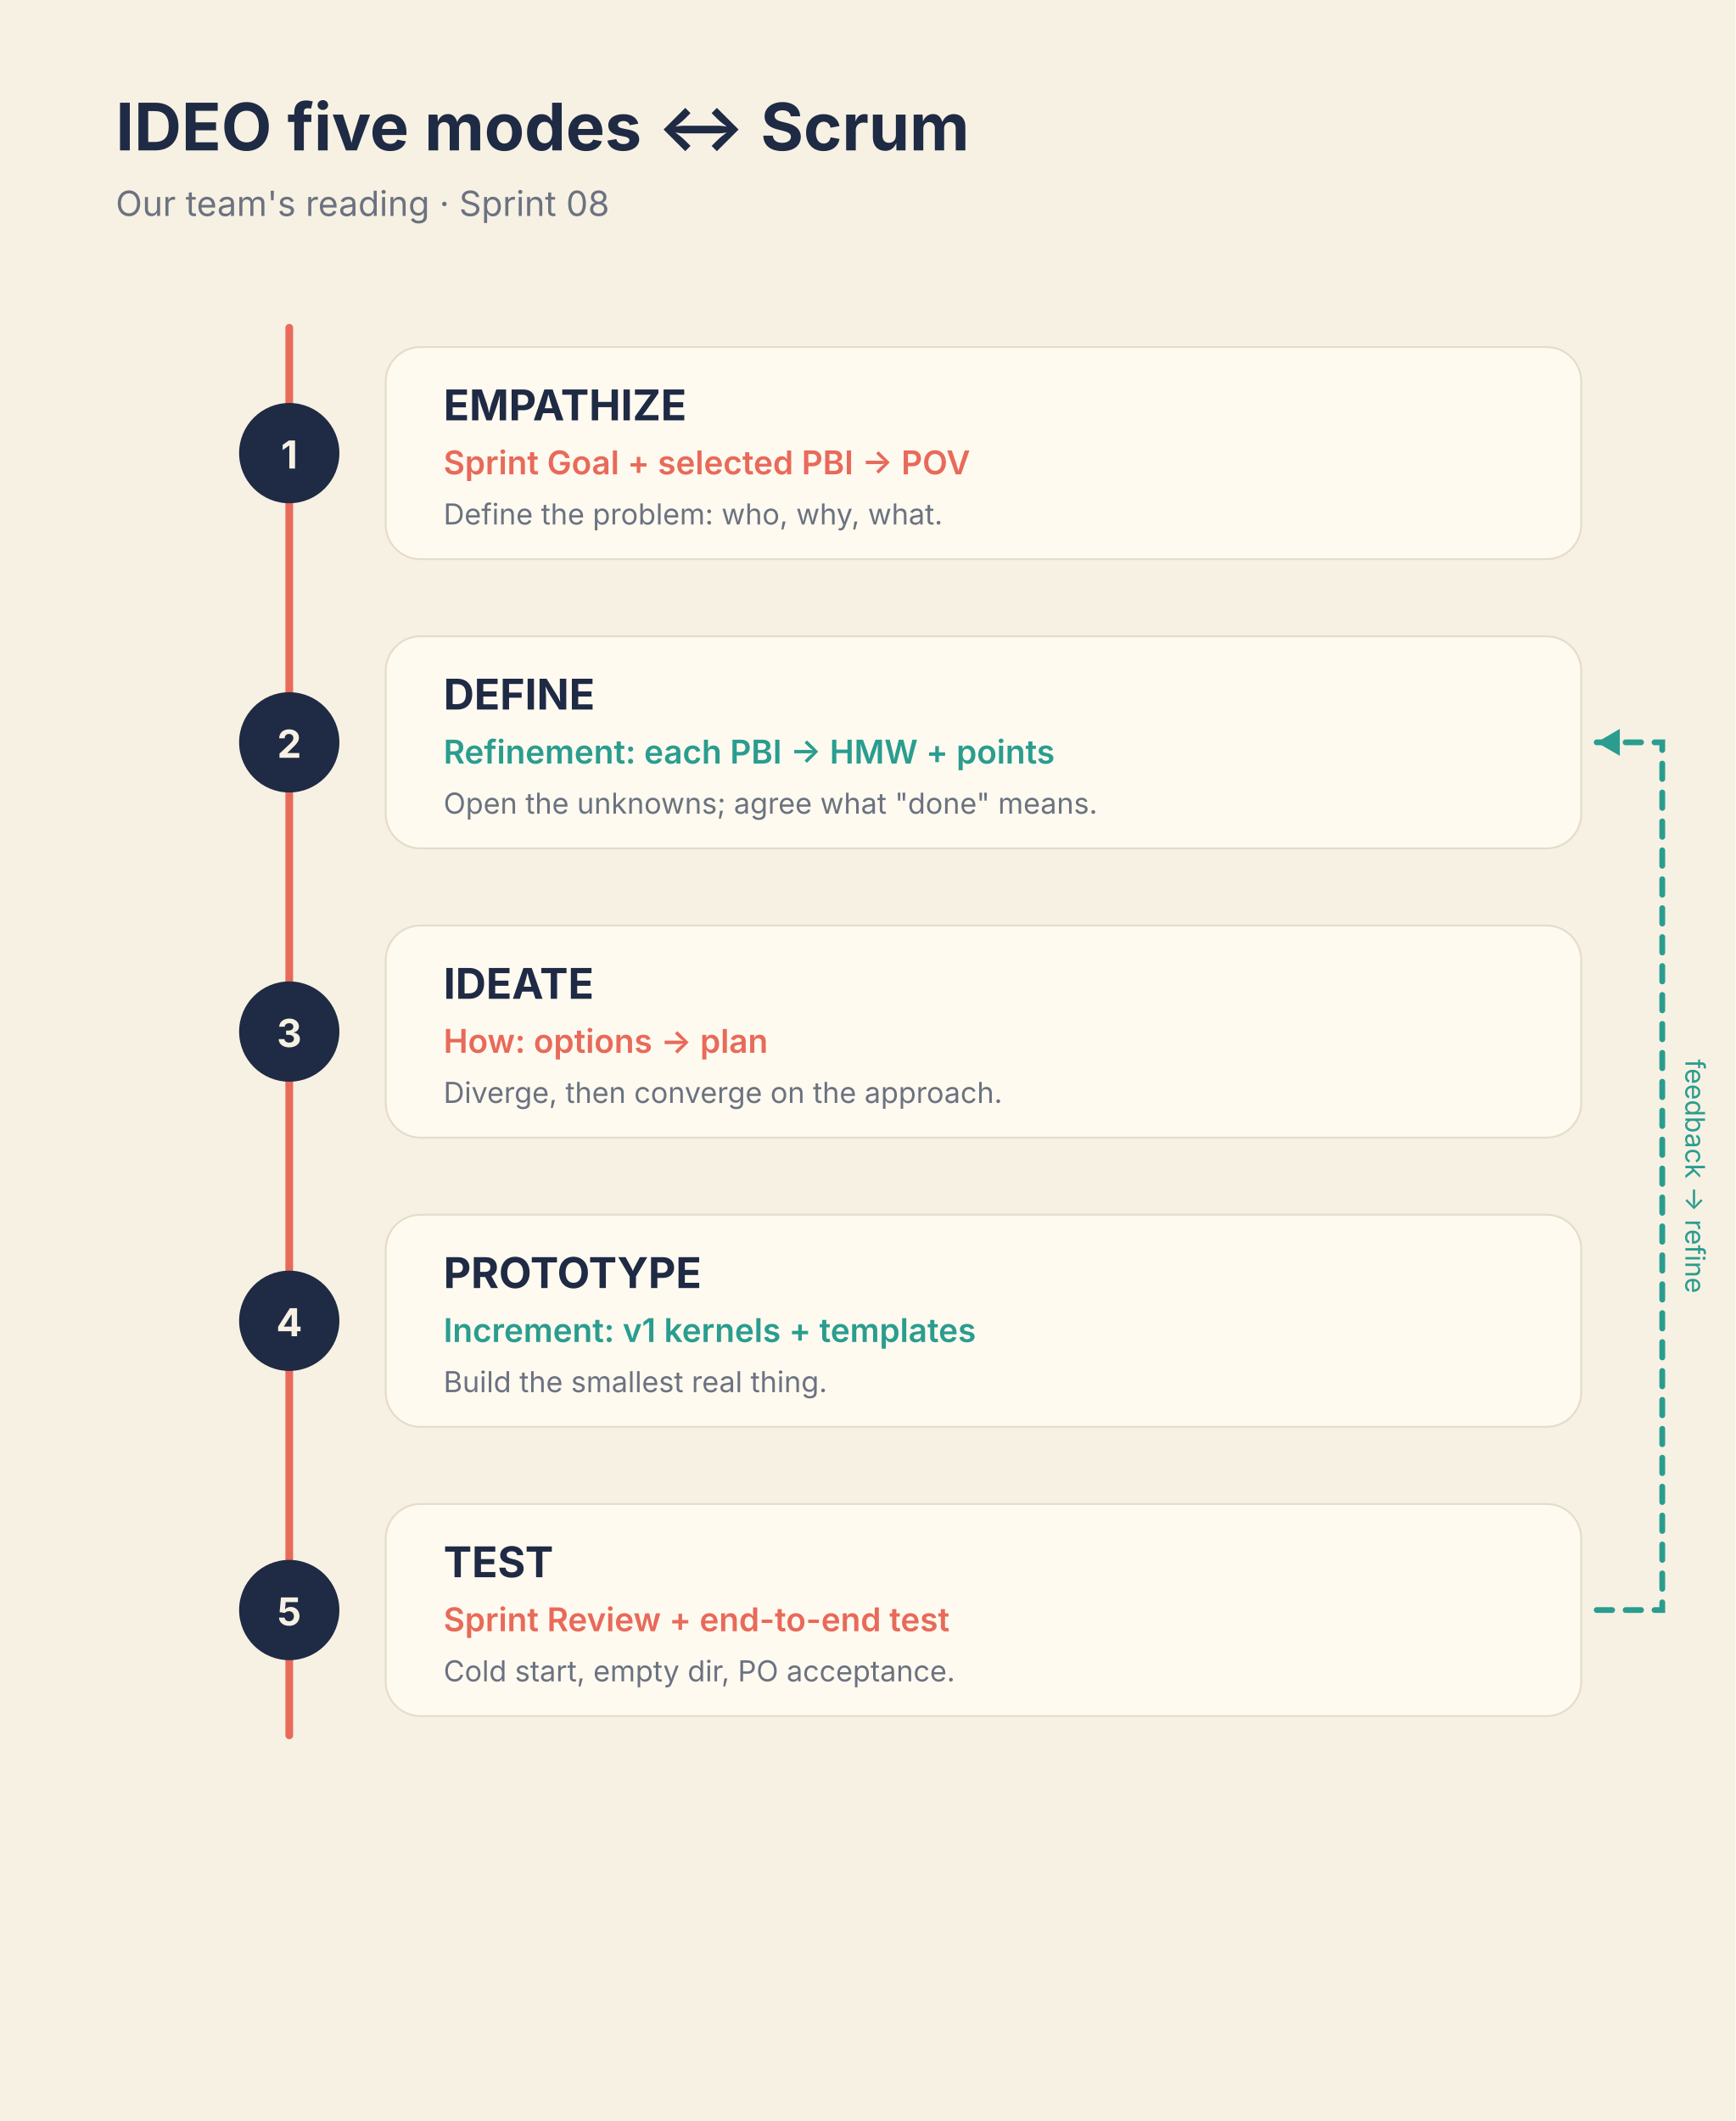
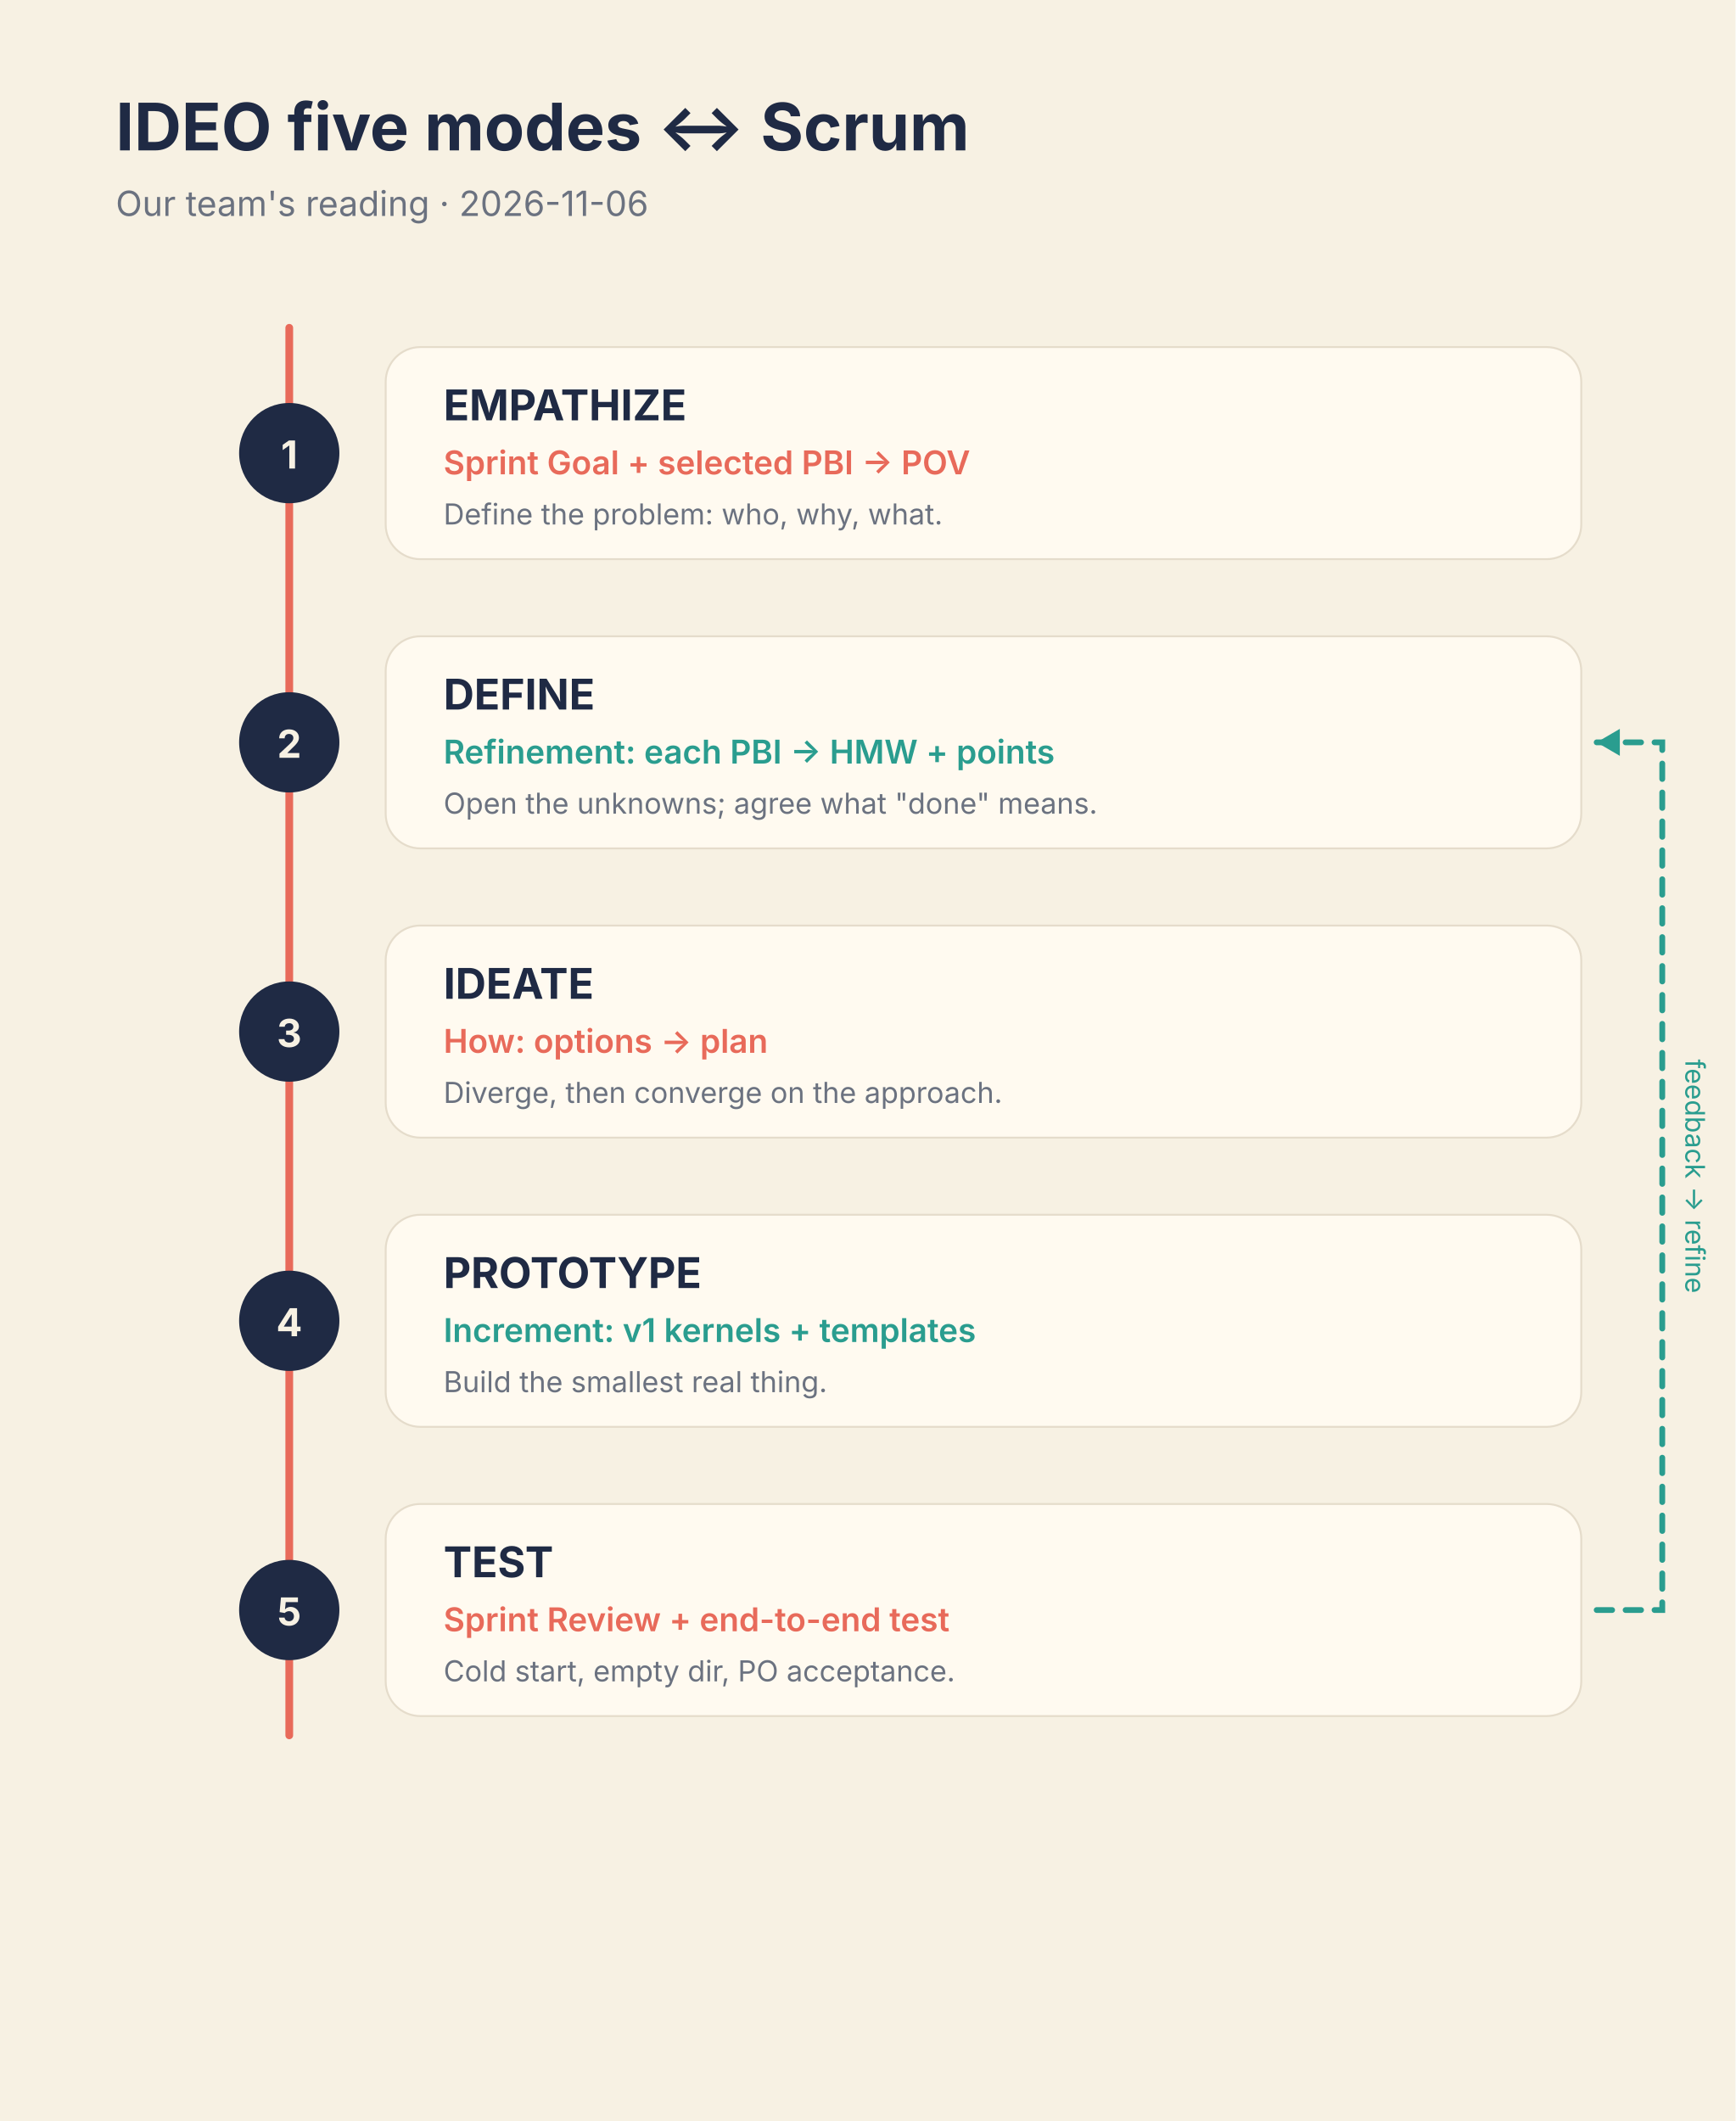
<svg xmlns="http://www.w3.org/2000/svg" viewBox="0 0 900 1100" width="900" height="1100" role="img" aria-labelledby="title desc">
  <rect width="900" height="1100" fill="#f7f1e3" />
  <text x="60" y="78" font-family="system-ui, -apple-system, Segoe UI, sans-serif" font-size="34" font-weight="700" fill="#1f2a44">IDEO five modes ↔ Scrum</text>
-   <text x="60" y="112" font-family="system-ui, -apple-system, Segoe UI, sans-serif" font-size="18" fill="#6b7280">Our team's reading · Sprint 08</text>
+   <text x="60" y="112" font-family="system-ui, -apple-system, Segoe UI, sans-serif" font-size="18" fill="#6b7280">Our team's reading · 2026-11-06</text>
  <line x1="150" y1="170" x2="150" y2="900" stroke="#e86a5a" stroke-width="4" stroke-linecap="round" />
  <circle cx="150" cy="235" r="26" fill="#1f2a44" />
  <text x="150" y="243" text-anchor="middle" font-family="system-ui, -apple-system, Segoe UI, sans-serif" font-size="20" font-weight="700" fill="#f7f1e3">1</text>
  <rect x="200" y="180" width="620" height="110" rx="18" fill="#fffaf0" stroke="#e5dccb" />
  <text x="230" y="218" font-family="system-ui, -apple-system, Segoe UI, sans-serif" font-size="22" font-weight="700" fill="#1f2a44">EMPATHIZE</text>
  <text x="230" y="246" font-family="system-ui, -apple-system, Segoe UI, sans-serif" font-size="17" font-weight="600" fill="#e86a5a">Sprint Goal + selected PBI → POV</text>
  <text x="230" y="272" font-family="system-ui, -apple-system, Segoe UI, sans-serif" font-size="15" fill="#6b7280">Define the problem: who, why, what.</text>
  <circle cx="150" cy="385" r="26" fill="#1f2a44" />
  <text x="150" y="393" text-anchor="middle" font-family="system-ui, -apple-system, Segoe UI, sans-serif" font-size="20" font-weight="700" fill="#f7f1e3">2</text>
  <rect x="200" y="330" width="620" height="110" rx="18" fill="#fffaf0" stroke="#e5dccb" />
  <text x="230" y="368" font-family="system-ui, -apple-system, Segoe UI, sans-serif" font-size="22" font-weight="700" fill="#1f2a44">DEFINE</text>
  <text x="230" y="396" font-family="system-ui, -apple-system, Segoe UI, sans-serif" font-size="17" font-weight="600" fill="#2a9d8f">Refinement: each PBI → HMW + points</text>
  <text x="230" y="422" font-family="system-ui, -apple-system, Segoe UI, sans-serif" font-size="15" fill="#6b7280">Open the unknowns; agree what "done" means.</text>
  <circle cx="150" cy="535" r="26" fill="#1f2a44" />
  <text x="150" y="543" text-anchor="middle" font-family="system-ui, -apple-system, Segoe UI, sans-serif" font-size="20" font-weight="700" fill="#f7f1e3">3</text>
  <rect x="200" y="480" width="620" height="110" rx="18" fill="#fffaf0" stroke="#e5dccb" />
  <text x="230" y="518" font-family="system-ui, -apple-system, Segoe UI, sans-serif" font-size="22" font-weight="700" fill="#1f2a44">IDEATE</text>
  <text x="230" y="546" font-family="system-ui, -apple-system, Segoe UI, sans-serif" font-size="17" font-weight="600" fill="#e86a5a">How: options → plan</text>
  <text x="230" y="572" font-family="system-ui, -apple-system, Segoe UI, sans-serif" font-size="15" fill="#6b7280">Diverge, then converge on the approach.</text>
  <circle cx="150" cy="685" r="26" fill="#1f2a44" />
  <text x="150" y="693" text-anchor="middle" font-family="system-ui, -apple-system, Segoe UI, sans-serif" font-size="20" font-weight="700" fill="#f7f1e3">4</text>
  <rect x="200" y="630" width="620" height="110" rx="18" fill="#fffaf0" stroke="#e5dccb" />
  <text x="230" y="668" font-family="system-ui, -apple-system, Segoe UI, sans-serif" font-size="22" font-weight="700" fill="#1f2a44">PROTOTYPE</text>
  <text x="230" y="696" font-family="system-ui, -apple-system, Segoe UI, sans-serif" font-size="17" font-weight="600" fill="#2a9d8f">Increment: v1 kernels + templates</text>
  <text x="230" y="722" font-family="system-ui, -apple-system, Segoe UI, sans-serif" font-size="15" fill="#6b7280">Build the smallest real thing.</text>
  <circle cx="150" cy="835" r="26" fill="#1f2a44" />
  <text x="150" y="843" text-anchor="middle" font-family="system-ui, -apple-system, Segoe UI, sans-serif" font-size="20" font-weight="700" fill="#f7f1e3">5</text>
  <rect x="200" y="780" width="620" height="110" rx="18" fill="#fffaf0" stroke="#e5dccb" />
  <text x="230" y="818" font-family="system-ui, -apple-system, Segoe UI, sans-serif" font-size="22" font-weight="700" fill="#1f2a44">TEST</text>
  <text x="230" y="846" font-family="system-ui, -apple-system, Segoe UI, sans-serif" font-size="17" font-weight="600" fill="#e86a5a">Sprint Review + end-to-end test</text>
  <text x="230" y="872" font-family="system-ui, -apple-system, Segoe UI, sans-serif" font-size="15" fill="#6b7280">Cold start, empty dir, PO acceptance.</text>
  <path d="M 828 835 L 862 835 L 862 385 L 828 385" fill="none" stroke="#2a9d8f" stroke-width="3" stroke-dasharray="8 7" stroke-linecap="round" />
  <path d="M 828 385 L 840 378 L 840 392 Z" fill="#2a9d8f" />
  <text x="874" y="610" transform="rotate(90 874 610)" text-anchor="middle" font-family="system-ui, -apple-system, Segoe UI, sans-serif" font-size="14" fill="#2a9d8f">feedback → refine</text>
</svg>
